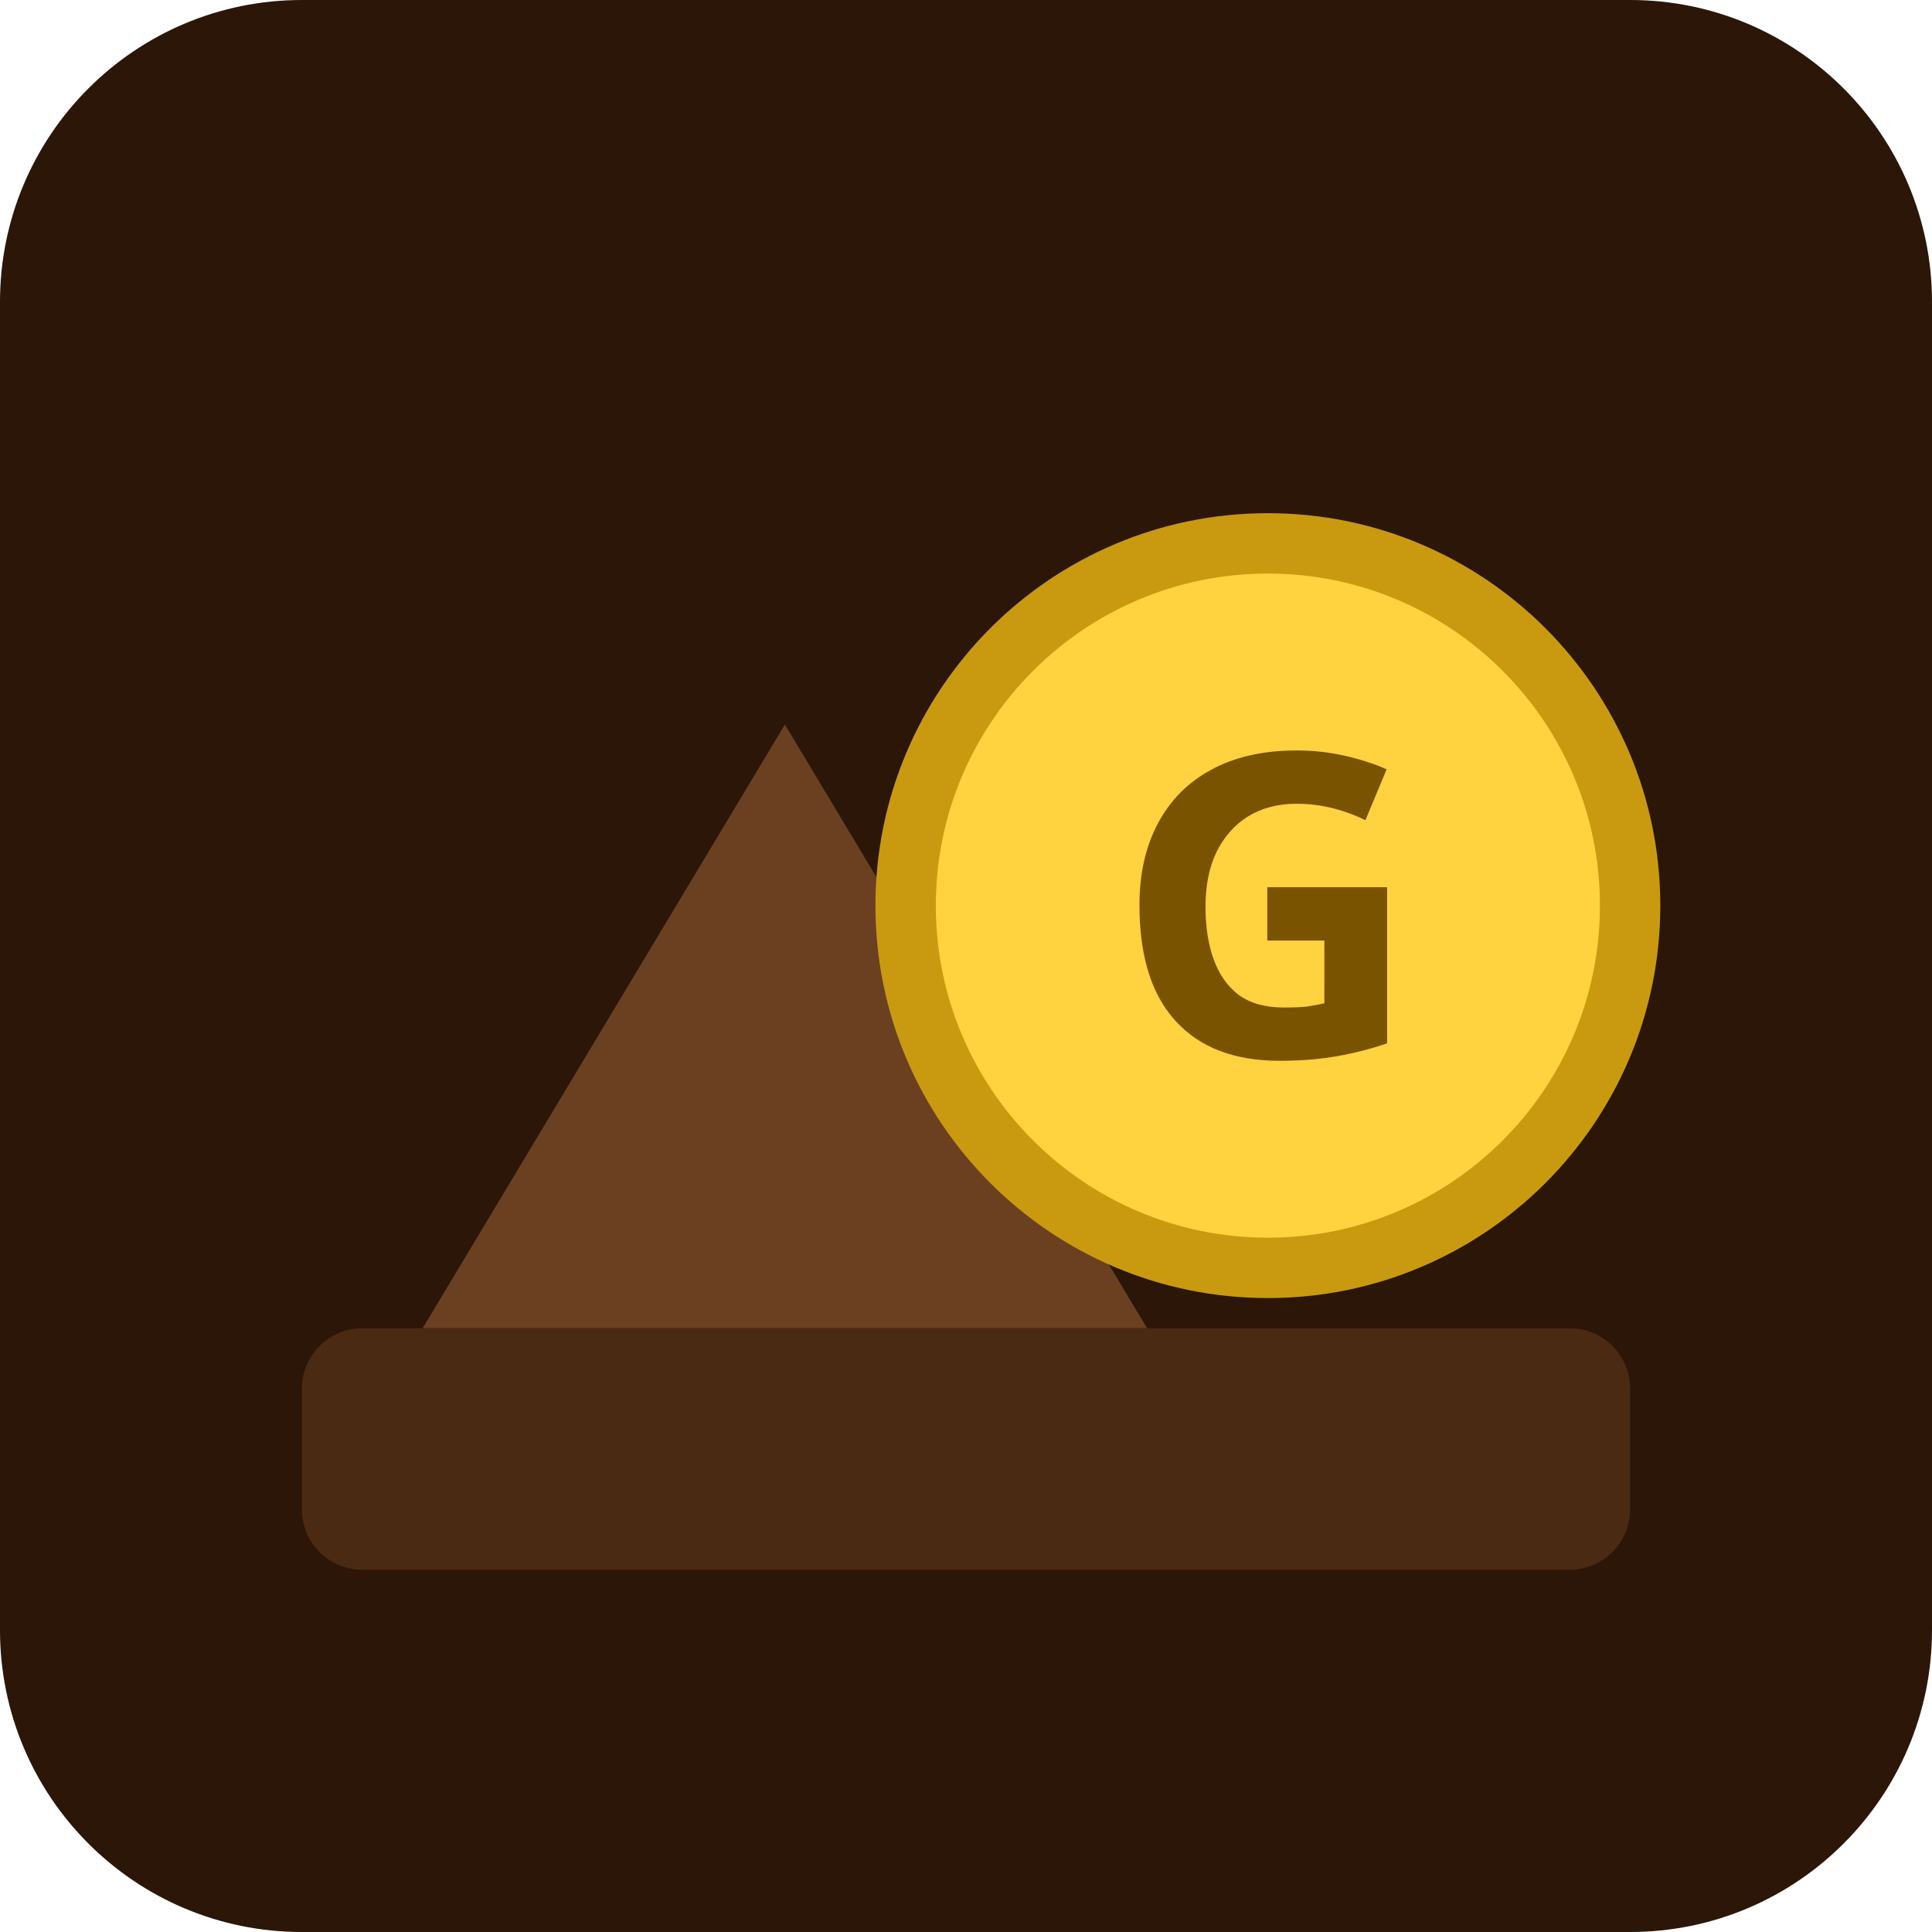
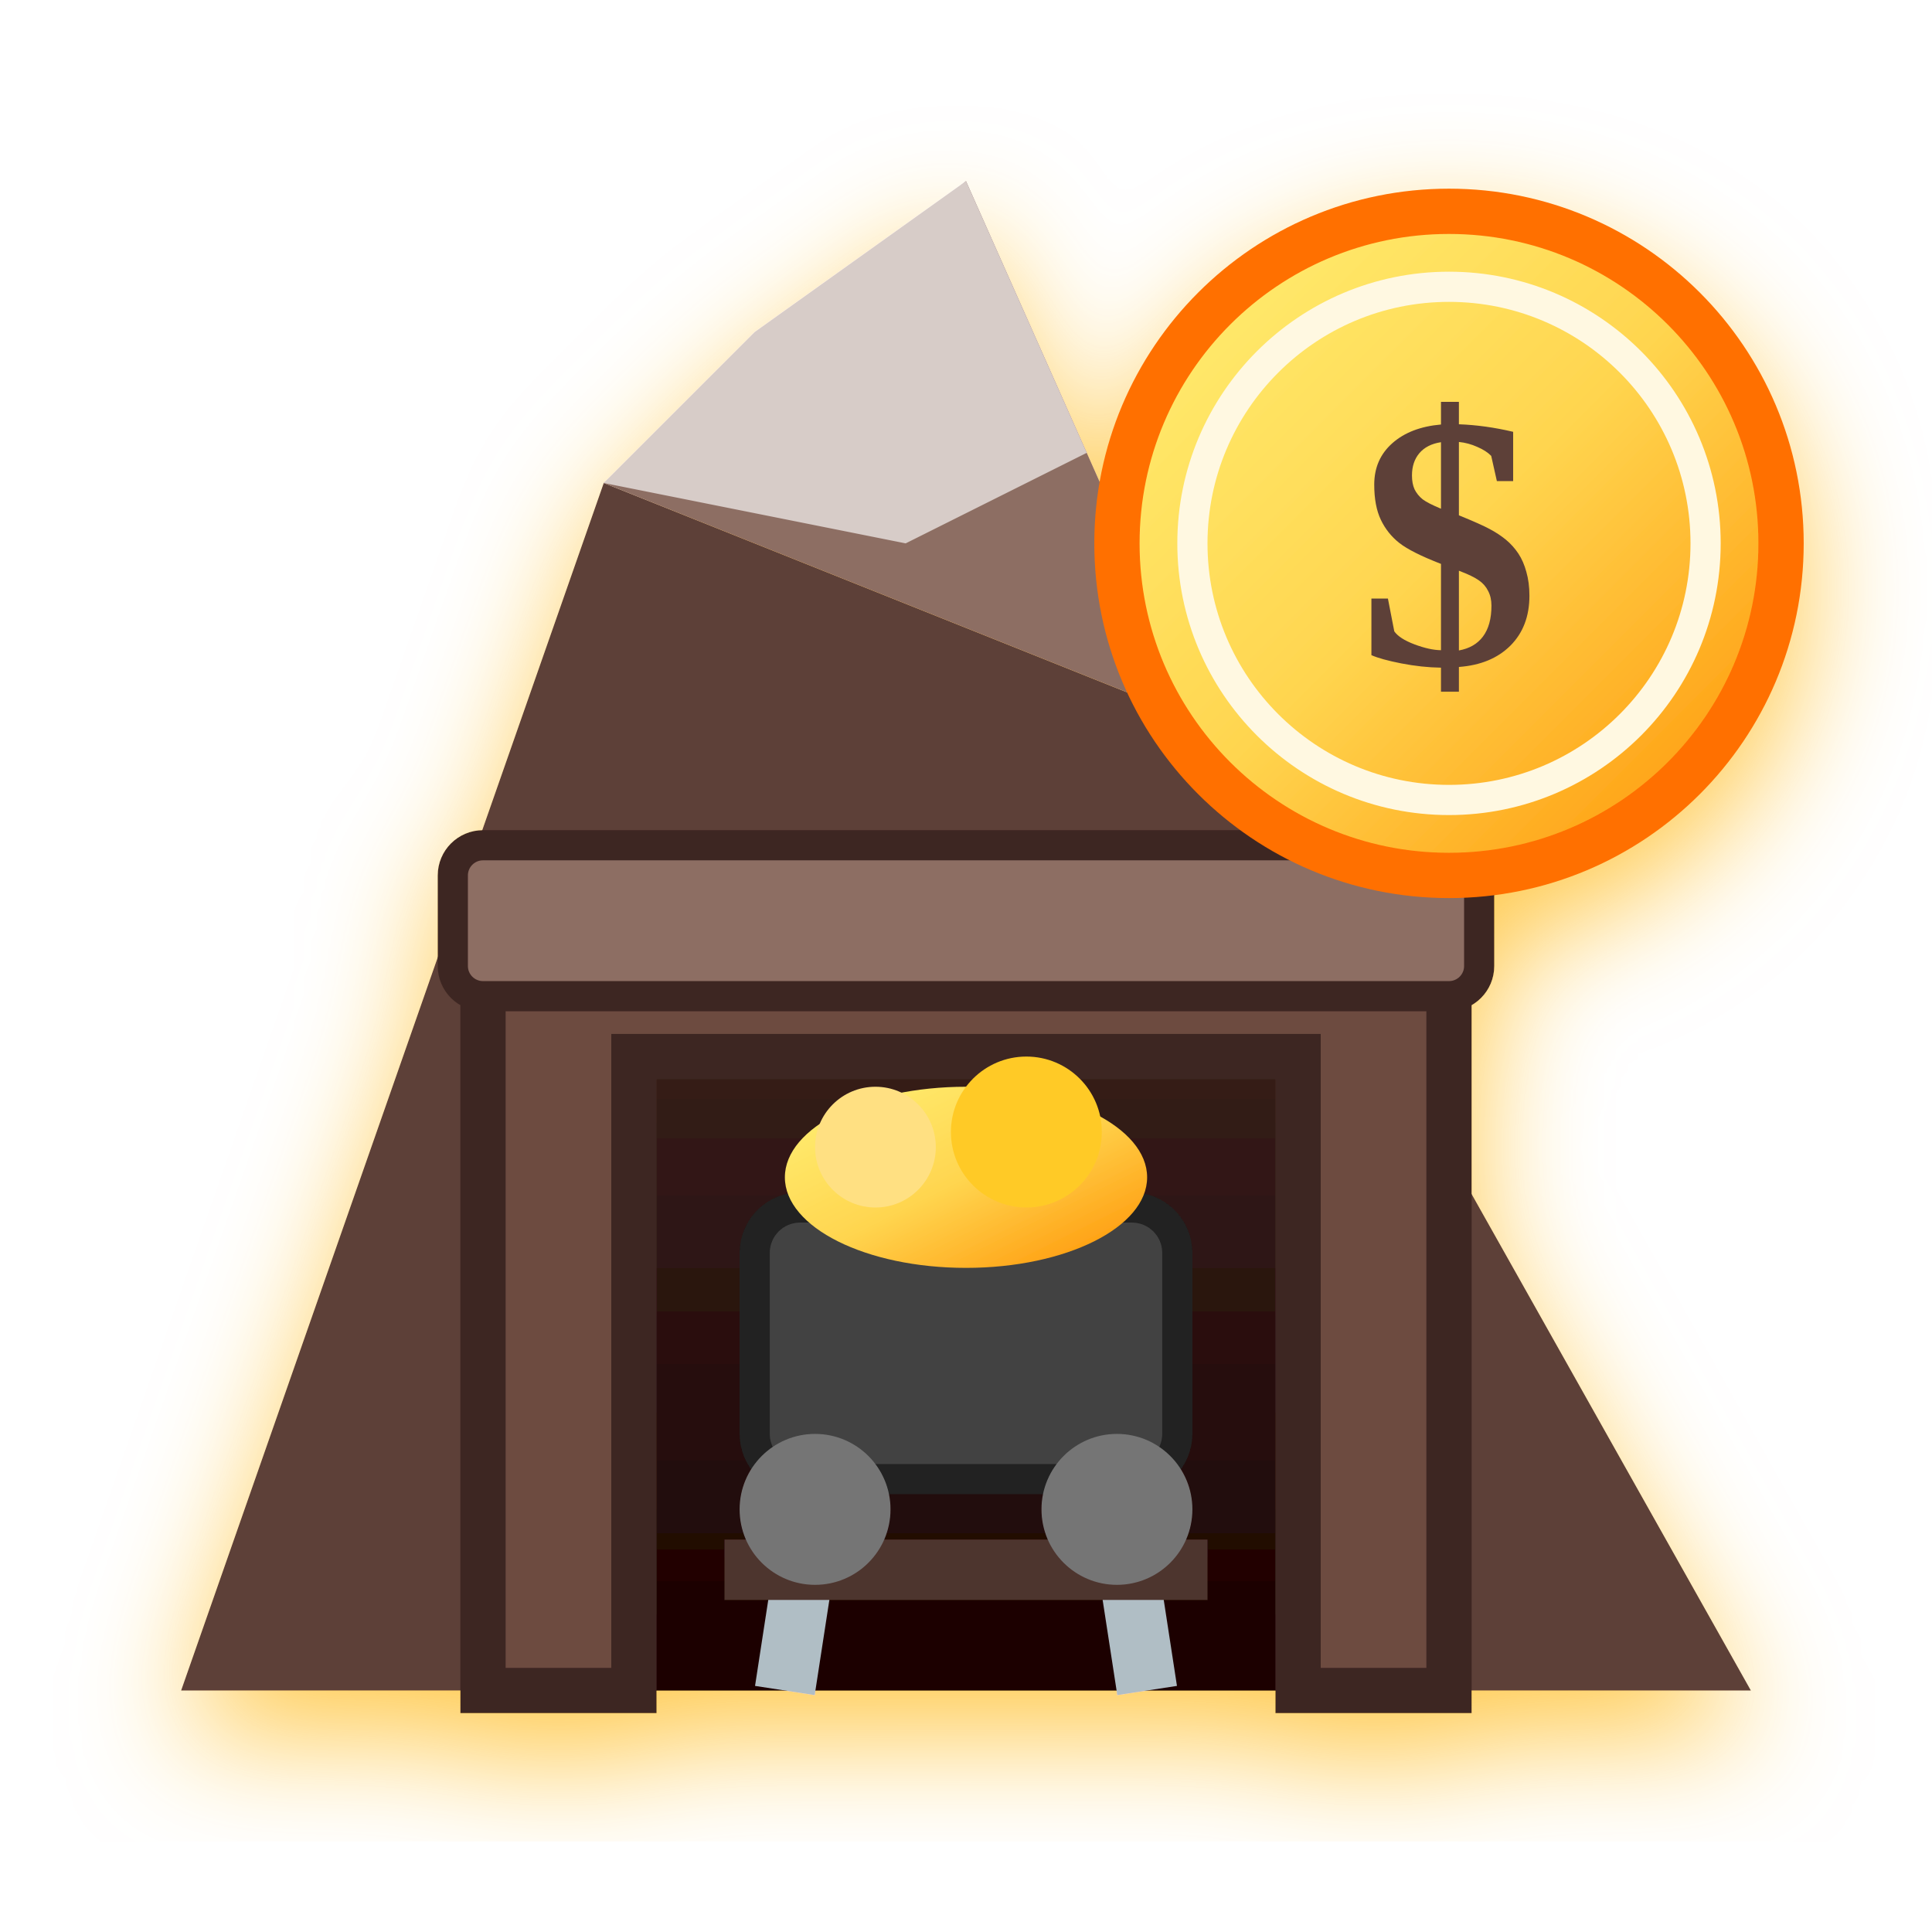
- <svg xmlns="http://www.w3.org/2000/svg" viewBox="0 0 64 64" role="img" aria-label="Gold Mine">
-   <rect width="64" height="64" rx="10" fill="#2b1608" />
-   <path fill="#6b4020" d="M14 44 L26 24 L38 44 Z" />
-   <rect x="10" y="44" width="44" height="8" rx="2" fill="#4a2a12" />
-   <circle cx="42" cy="30" r="12" fill="#ffd23f" stroke="#c99a10" stroke-width="2" />
-   <text x="42" y="35" font-family="sans-serif" font-size="14" font-weight="700" fill="#7a5300" text-anchor="middle">G</text>
+ <svg xmlns="http://www.w3.org/2000/svg" viewBox="0 0 128 128" width="128" height="128">
+   <defs>
+     <linearGradient id="goldGrad" x1="0%" y1="0%" x2="100%" y2="100%">
+       <stop offset="0%" stop-color="#fff176" />
+       <stop offset="50%" stop-color="#ffd54f" />
+       <stop offset="100%" stop-color="#ff8f00" />
+     </linearGradient>
+     <linearGradient id="mineCave" x1="0%" y1="0%" x2="0%" y2="100%">
+       <stop offset="0%" stop-color="#3e2723" />
+       <stop offset="100%" stop-color="#1b0000" />
+     </linearGradient>
+     <filter id="goldGlow" x="-10%" y="-10%" width="120%" height="120%">
+       <feDropShadow dx="0" dy="3" stdDeviation="4" flood-color="#ffb300" flood-opacity="0.7" />
+     </filter>
+   </defs>
+   <g filter="url(#goldGlow)">
+     <polygon points="12,112 40,32 80,48 116,112" fill="#5d4037" />
+     <polygon points="40,32 64,12 80,48" fill="#8d6e63" />
+     <polygon points="40,32 50,22 64,12 72,30 60,36" fill="#d7ccc8" />
+     <path d="M 38 112 L 38 68 C 38 52 90 52 90 68 L 90 112 Z" fill="url(#mineCave)" />
+     <path d="M 32 112 L 32 62 L 96 62 L 96 112 L 86 112 L 86 70 L 42 70 L 42 112 Z" fill="#6d4c41" stroke="#3e2723" stroke-width="3" />
+     <rect x="30" y="56" width="68" height="10" rx="2" fill="#8d6e63" stroke="#3e2723" stroke-width="2" />
+     <path d="M 52 112 L 56 86 M 76 112 L 72 86" stroke="#b0bec5" stroke-width="4" />
+     <line x1="48" y1="104" x2="80" y2="104" stroke="#4e342e" stroke-width="4" />
+     <line x1="52" y1="92" x2="76" y2="92" stroke="#4e342e" stroke-width="4" />
+     <rect x="50" y="80" width="28" height="18" rx="3" fill="#424242" stroke="#212121" stroke-width="2" />
+     <circle cx="54" cy="100" r="5" fill="#757575" />
+     <circle cx="74" cy="100" r="5" fill="#757575" />
+     <ellipse cx="64" cy="78" rx="12" ry="6" fill="url(#goldGrad)" />
+     <circle cx="58" cy="76" r="4" fill="#ffe082" />
+     <circle cx="68" cy="75" r="5" fill="#ffca28" />
+     <circle cx="96" cy="36" r="22" fill="url(#goldGrad)" stroke="#ff6f00" stroke-width="3" />
+     <circle cx="96" cy="36" r="17" fill="none" stroke="#fff8e1" stroke-width="2" />
+     <text x="96" y="44" font-family="'Cinzel', 'Times New Roman', serif" font-size="24" font-weight="bold" fill="#5d4037" text-anchor="middle">$</text>
+   </g>
</svg>
